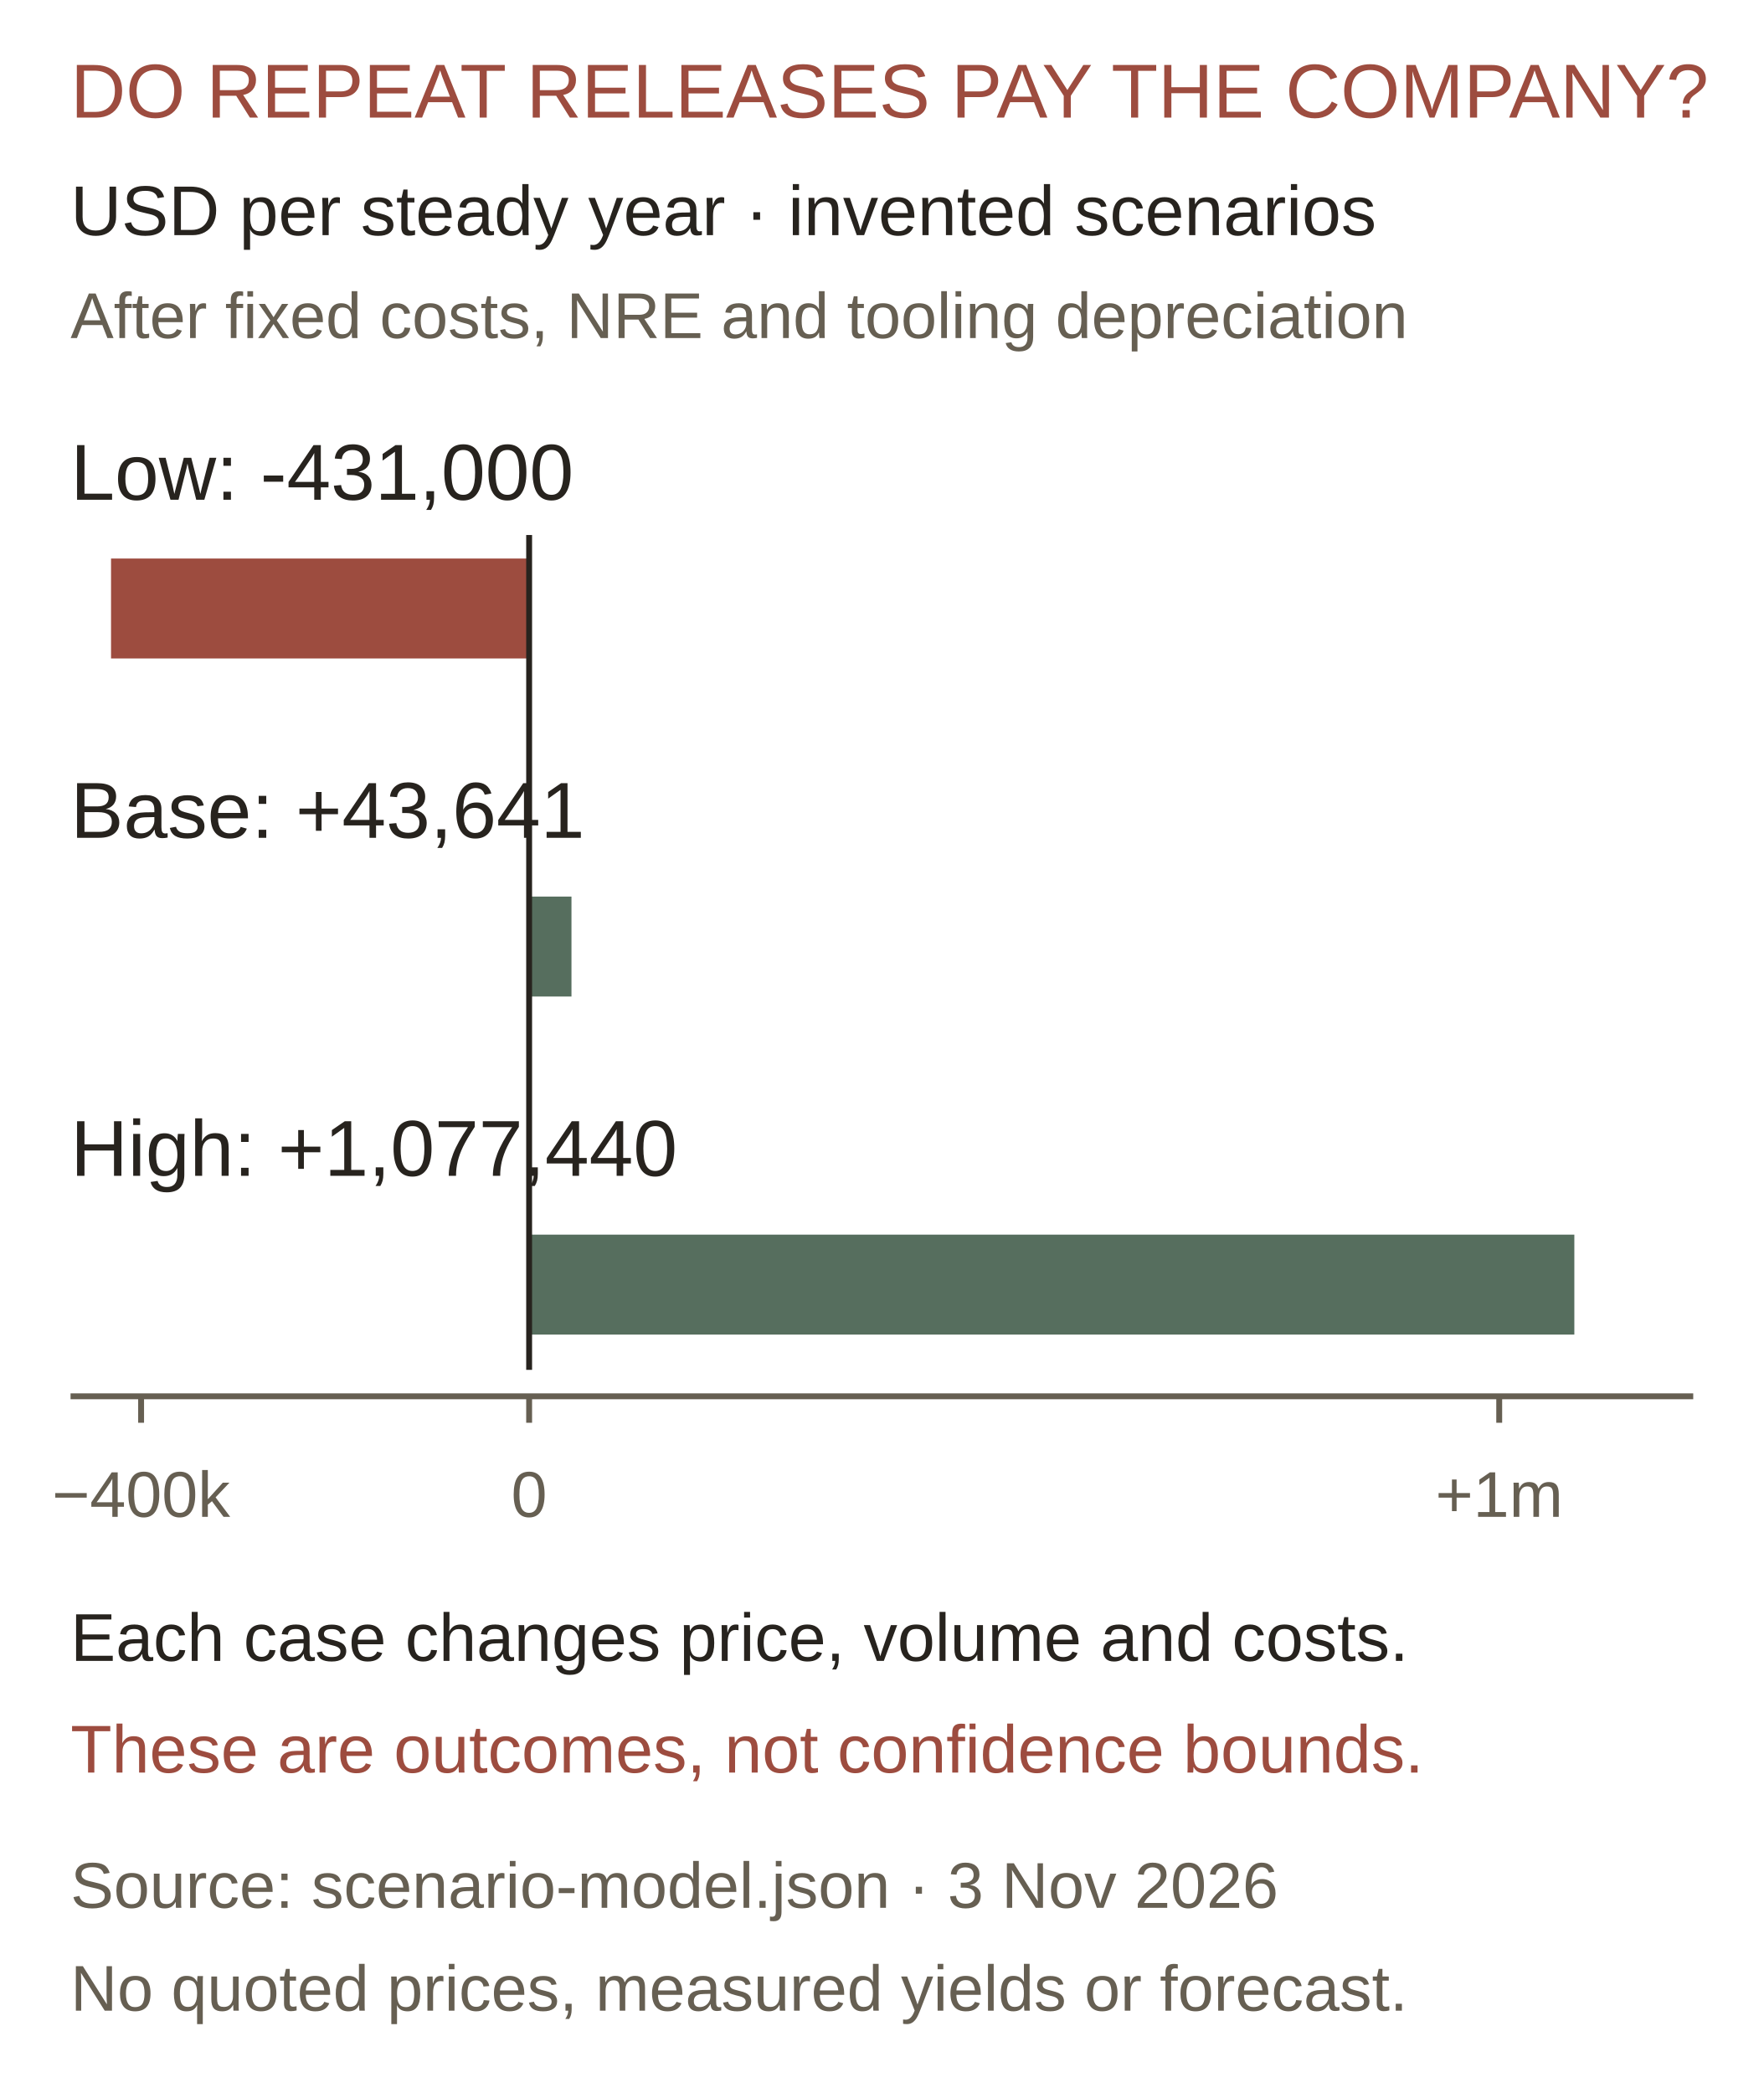
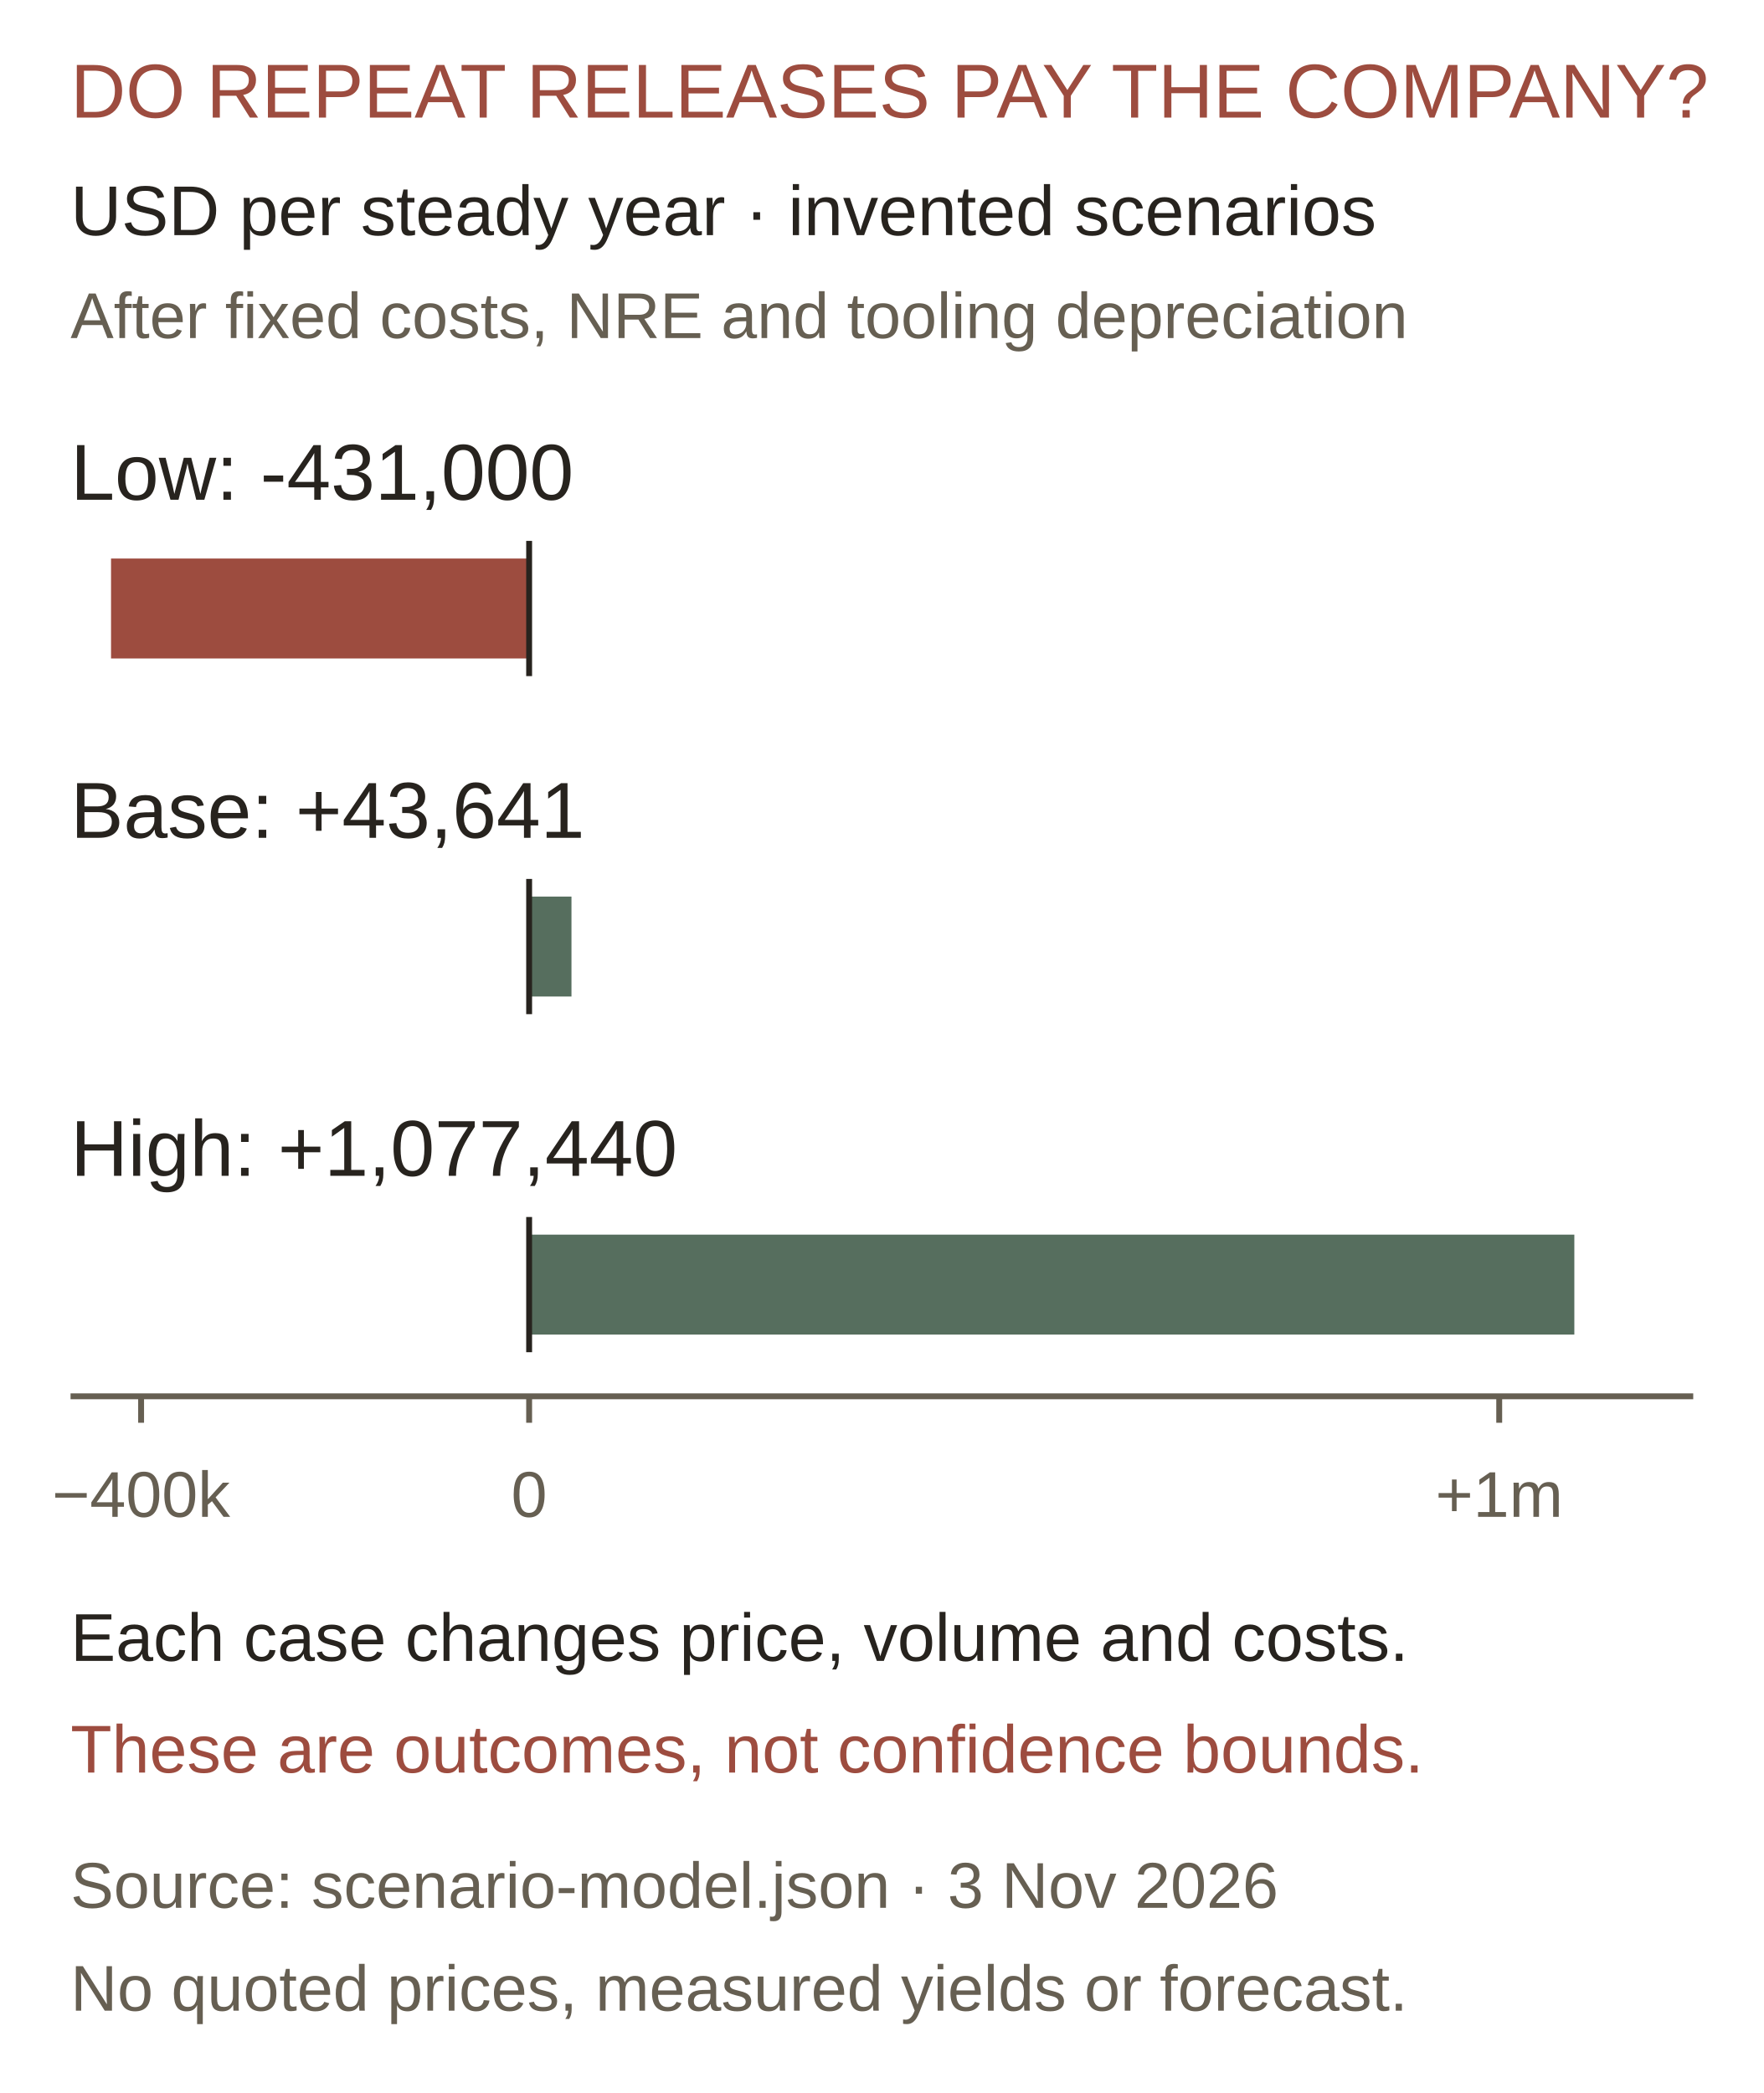
<svg xmlns="http://www.w3.org/2000/svg" width="600" height="712" viewBox="0 0 600 712" role="img" aria-labelledby="title desc">
  <g font-family="Arial,Helvetica,sans-serif">
    <text x="24" y="40" font-size="26" fill="#9d4c3f" text-anchor="start">DO REPEAT RELEASES PAY THE COMPANY?</text>
    <text x="24" y="80" font-size="24" fill="#27231e" text-anchor="start">USD per steady year · invented scenarios</text>
    <text x="24" y="115" font-size="22" fill="#665f52" text-anchor="start">After fixed costs, NRE and tooling depreciation</text>
    <text x="24" y="170" font-size="27" fill="#27231e" text-anchor="start">Low: -431,000</text>
    <rect x="37.770" y="190" width="142.230" height="34" fill="#9d4c3f" />
    <text x="24" y="285" font-size="27" fill="#27231e" text-anchor="start">Base: +43,641</text>
    <rect x="180.000" y="305" width="14.402" height="34" fill="#566e5e" />
    <text x="24" y="400" font-size="27" fill="#27231e" text-anchor="start">High: +1,077,440</text>
    <rect x="180.000" y="420" width="355.555" height="34" fill="#566e5e" />
-     <path d="M180,182 L180,466" fill="none" stroke="#27231e" stroke-width="2" stroke-dasharray="" />
+     <path d="M180,184 L180,230" fill="none" stroke="#27231e" stroke-width="2" stroke-dasharray="" />
+     <path d="M180,299 L180,345" fill="none" stroke="#27231e" stroke-width="2" stroke-dasharray="" />
+     <path d="M180,414 L180,460" fill="none" stroke="#27231e" stroke-width="2" stroke-dasharray="" />
    <path d="M24,475 L576,475" fill="none" stroke="#665f52" stroke-width="2" stroke-dasharray="" />
    <path d="M48.0,475 L48.0,484" fill="none" stroke="#665f52" stroke-width="2" stroke-dasharray="" />
    <text x="48.0" y="516" font-size="22" fill="#665f52" text-anchor="middle">−400k</text>
    <path d="M180.0,475 L180.0,484" fill="none" stroke="#665f52" stroke-width="2" stroke-dasharray="" />
    <text x="180.0" y="516" font-size="22" fill="#665f52" text-anchor="middle">0</text>
    <path d="M510.0,475 L510.0,484" fill="none" stroke="#665f52" stroke-width="2" stroke-dasharray="" />
    <text x="510.0" y="516" font-size="22" fill="#665f52" text-anchor="middle">+1m</text>
    <text x="24" y="565" font-size="23" fill="#27231e" text-anchor="start">Each case changes price, volume and costs.</text>
    <text x="24" y="603" font-size="23" fill="#9d4c3f" text-anchor="start">These are outcomes, not confidence bounds.</text>
    <text x="24" y="649" font-size="22" fill="#665f52" text-anchor="start">Source: scenario-model.json · 3 Nov 2026</text>
    <text x="24" y="684" font-size="22" fill="#665f52" text-anchor="start">No quoted prices, measured yields or forecast.</text>
  </g>
</svg>
